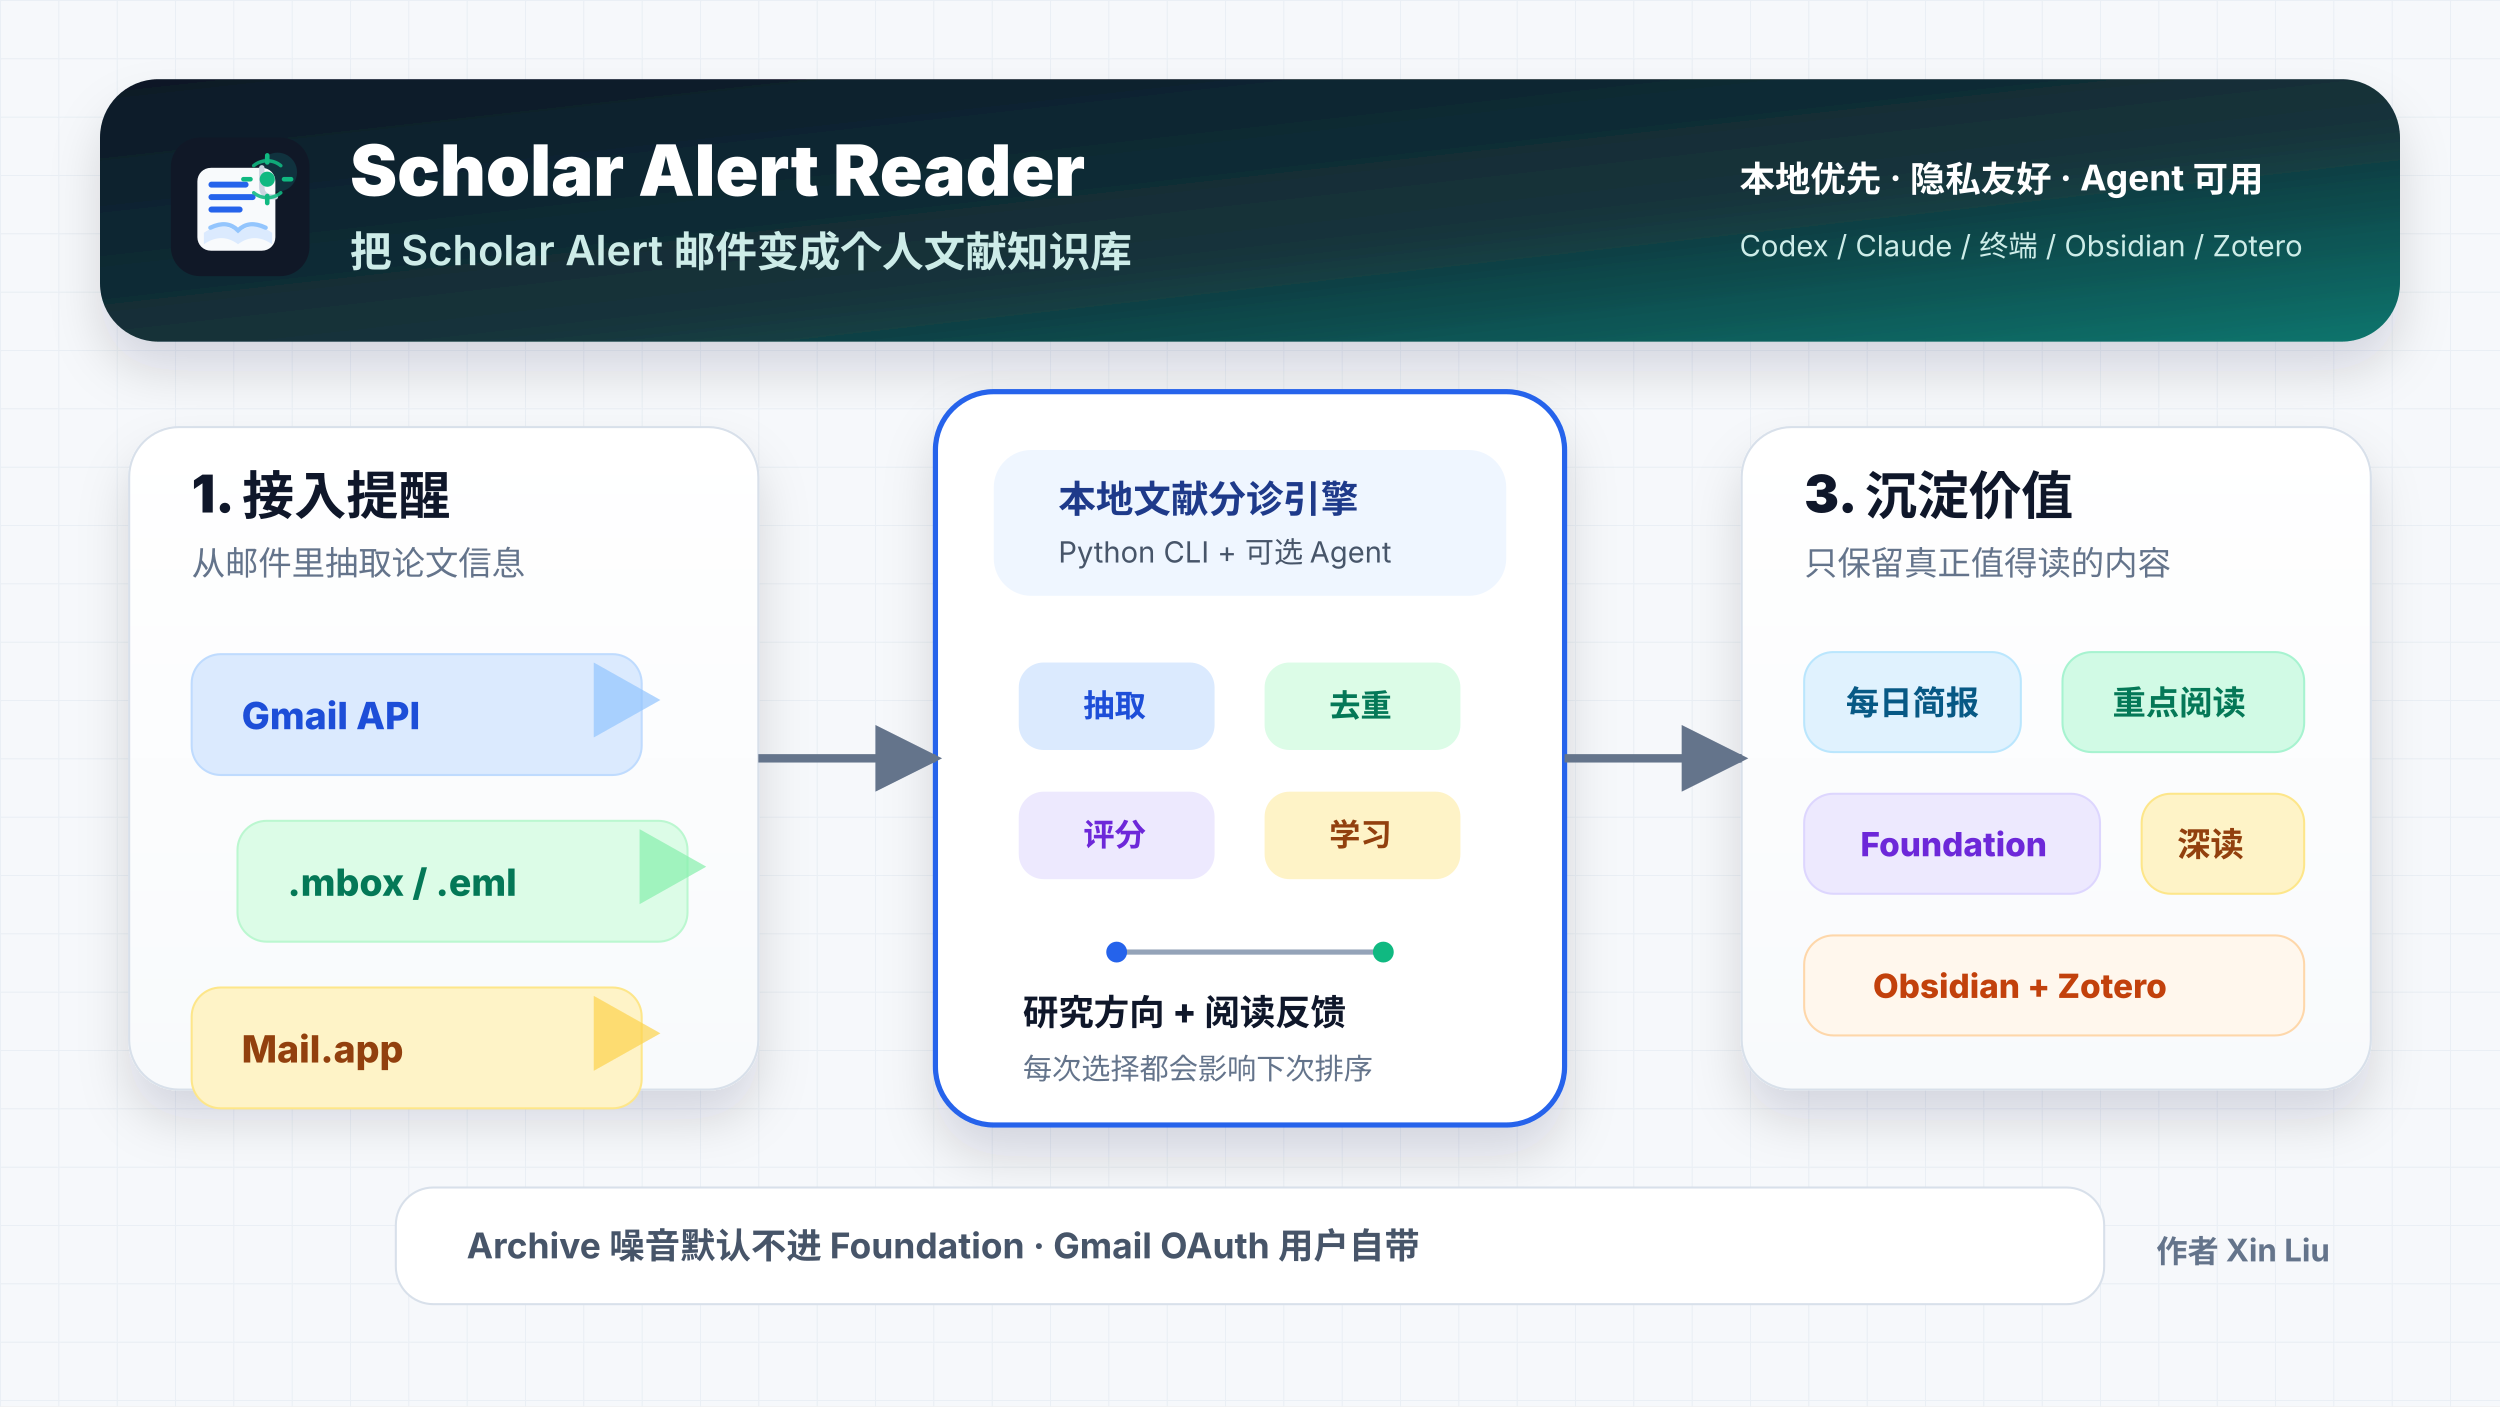
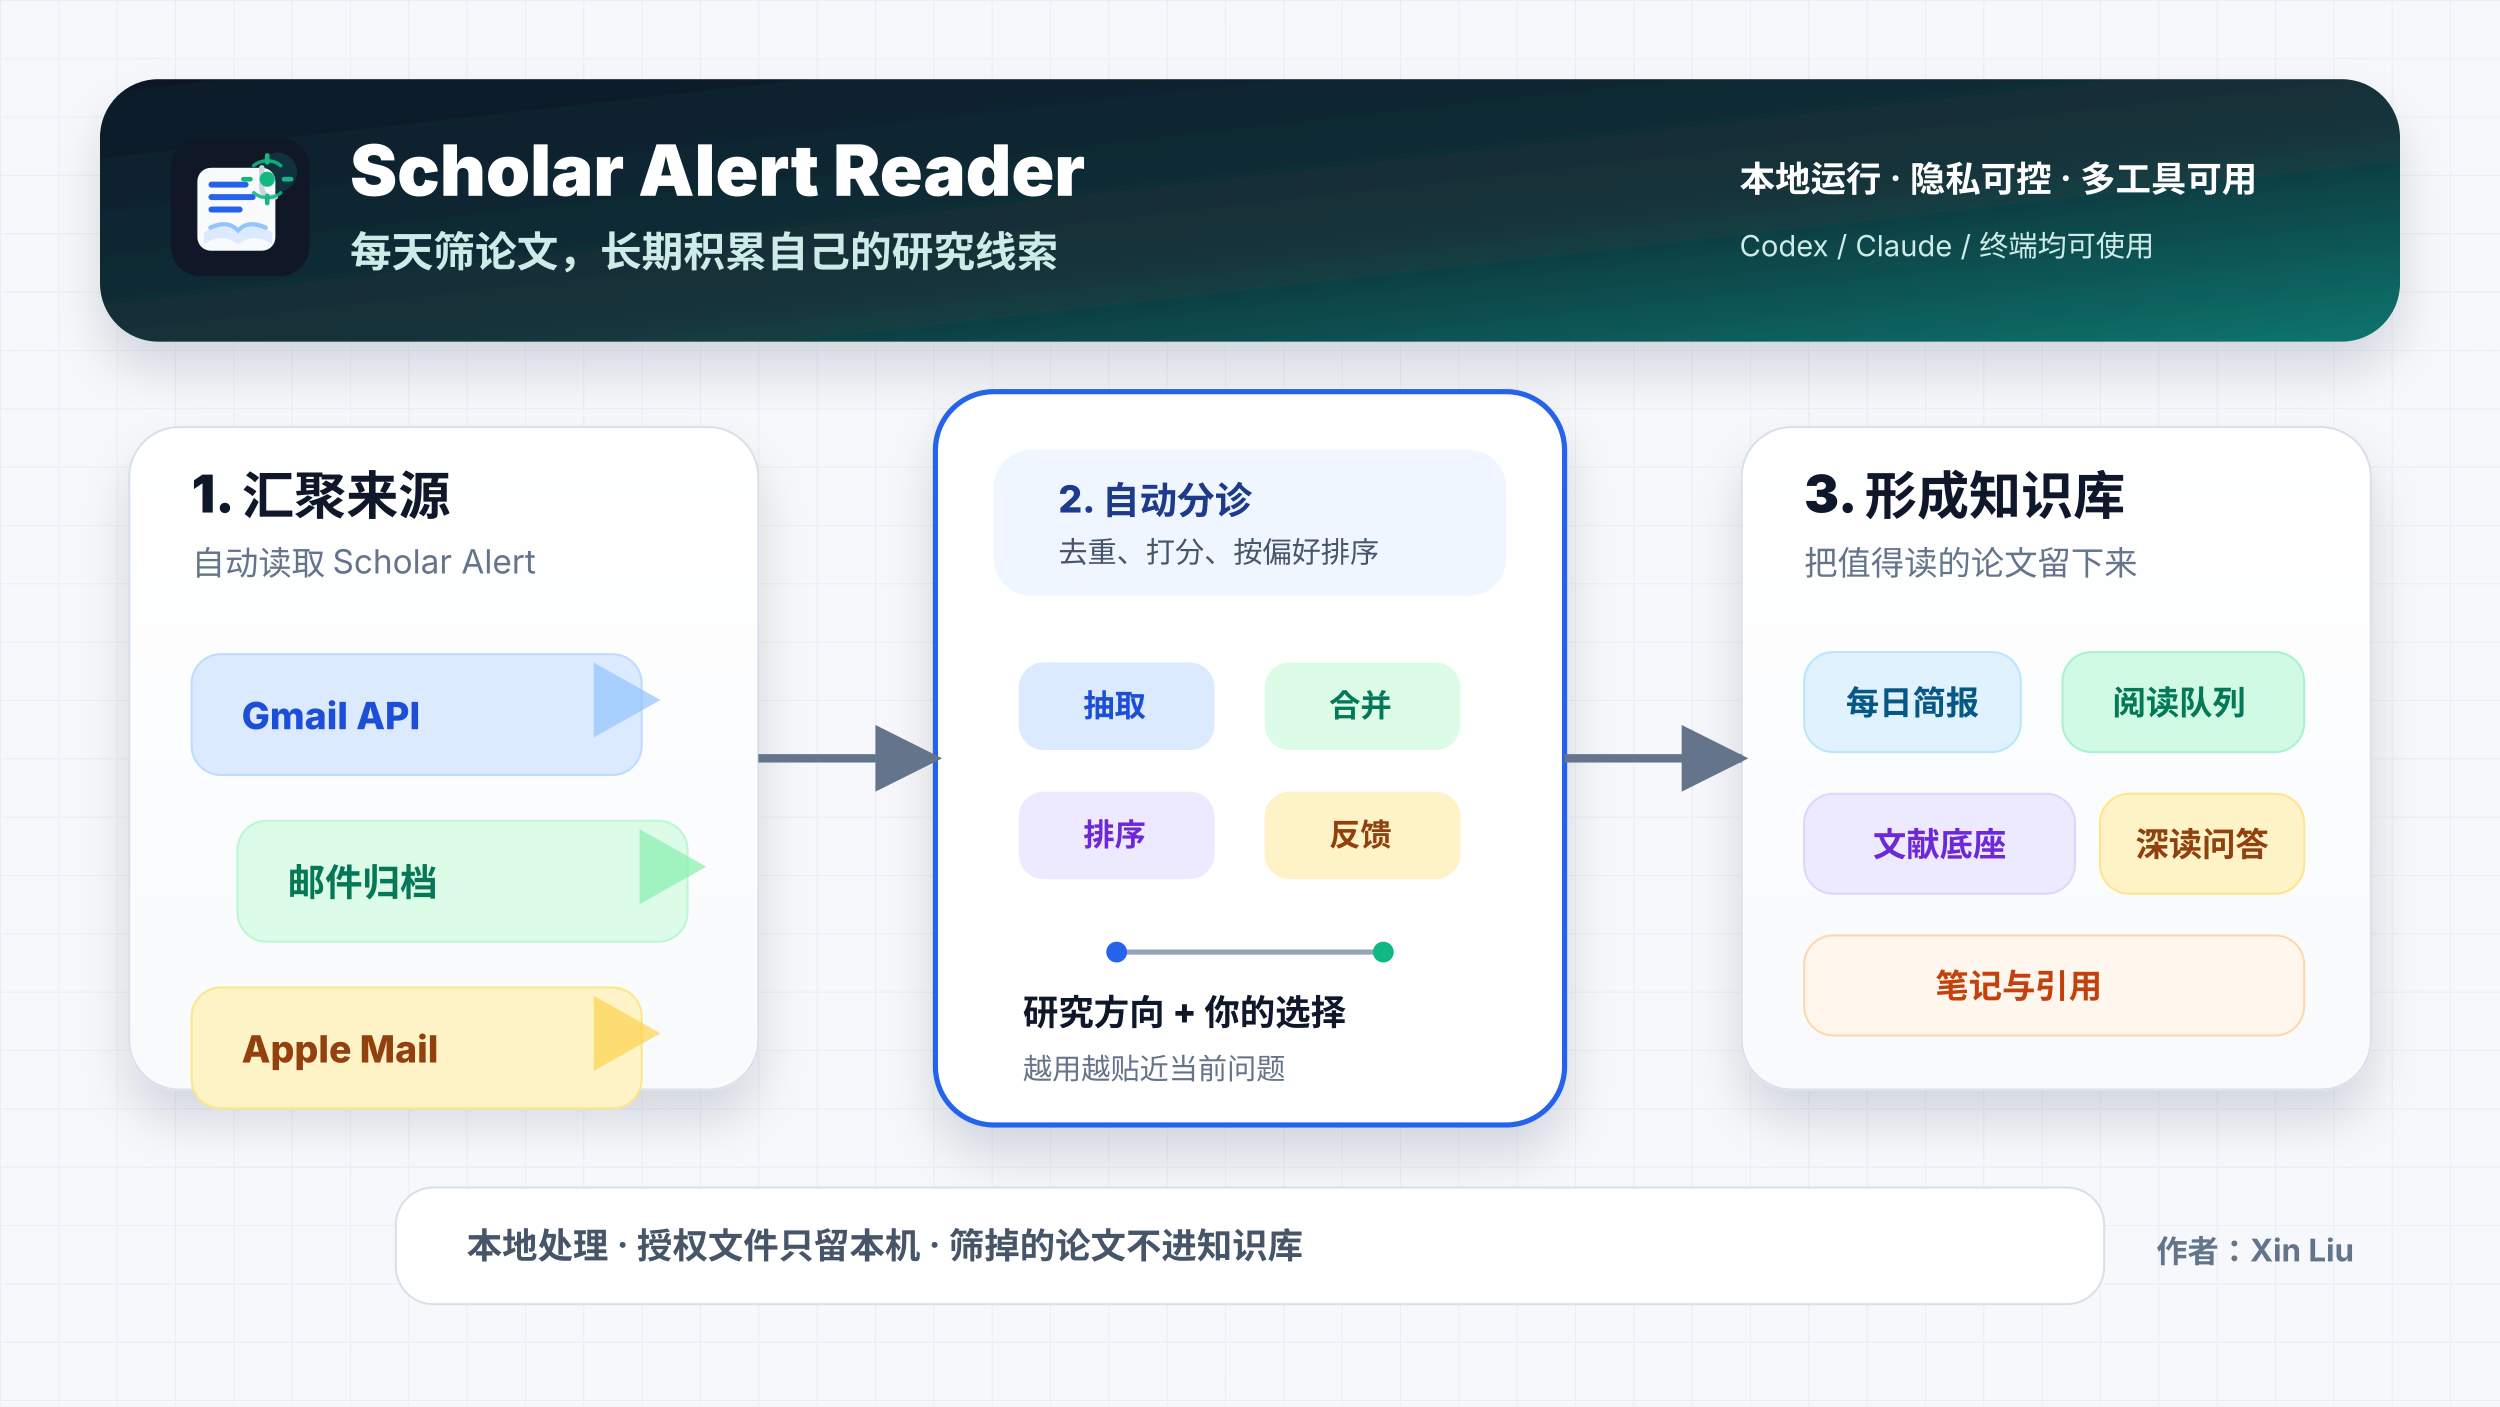
<svg xmlns="http://www.w3.org/2000/svg" width="1200" height="675" viewBox="0 0 1200 675" role="img" aria-labelledby="title desc">
  <defs>
    <linearGradient id="hero" x1="0" x2="1" y1="0" y2="1">
      <stop offset="0" stop-color="#101827" />
      <stop offset=".58" stop-color="#12343b" />
      <stop offset="1" stop-color="#0f766e" />
    </linearGradient>
    <linearGradient id="panel" x1="0" x2="0" y1="0" y2="1">
      <stop offset="0" stop-color="#ffffff" />
      <stop offset="1" stop-color="#f8fafc" />
    </linearGradient>
    <pattern id="grid" width="28" height="28" patternUnits="userSpaceOnUse">
      <path d="M 28 0 H 0 V 28" fill="none" stroke="#dbe4ee" stroke-width="1" opacity=".45" />
    </pattern>
    <filter id="shadow" x="-20%" y="-25%" width="140%" height="150%">
      <feDropShadow dx="0" dy="14" stdDeviation="12" flood-color="#0f172a" flood-opacity=".14" />
    </filter>
    <marker id="arrow" viewBox="0 0 10 10" refX="9" refY="5" markerWidth="8" markerHeight="8" orient="auto-start-reverse">
      <path d="M 0 0 L 10 5 L 0 10 z" fill="#64748b" />
    </marker>
  </defs>
  <rect width="1200" height="675" fill="#f6f8fb" />
  <rect width="1200" height="675" fill="url(#grid)" />
  <rect x="48" y="38" width="1104" height="126" rx="28" fill="url(#hero)" filter="url(#shadow)" />
  <g transform="translate(82 66) scale(.13)">
    <rect width="512" height="512" rx="108" fill="#101827" />
    <circle cx="394" cy="128" r="72" fill="#0ea5a4" opacity=".18" />
    <path d="M148 112h188c28 0 50 22 50 50v206c0 28-22 50-50 50H148c-28 0-50-22-50-50V162c0-28 22-50 50-50z" fill="#f8fafc" />
    <path d="M336 112v74c0 18 15 33 33 33h17" fill="none" stroke="#cbd5e1" stroke-width="20" stroke-linecap="round" />
    <path d="M150 174h126M150 220h152M150 266h104" stroke="#2563eb" stroke-width="22" stroke-linecap="round" />
    <path d="M122 352c44-32 86-32 126 0 40-32 82-32 126 0v42c-44-30-86-30-126 0-40-30-82-30-126 0v-42z" fill="#dbeafe" />
    <circle cx="356" cy="154" r="28" fill="#10b981" />
    <path d="M356 92v-26M356 242v-26M294 154h-26M444 154h-26" stroke="#10b981" stroke-width="17" stroke-linecap="round" />
    <path d="M306 104a78 78 0 0 1 100 0M306 204a78 78 0 0 0 100 0" fill="none" stroke="#10b981" stroke-width="13" stroke-linecap="round" opacity=".88" />
    <path d="M146 333c42-20 75-16 102 10 27-26 60-30 102-10" fill="none" stroke="#93c5fd" stroke-width="16" stroke-linecap="round" />
  </g>
  <text x="168" y="94" fill="#ffffff" font-family="PingFang SC, Inter, Arial, sans-serif" font-size="34" font-weight="850">Scholar Alert Reader</text>
-   <text x="168" y="128" fill="#cdece8" font-family="PingFang SC, Inter, Arial, sans-serif" font-size="20" font-weight="600">把 Scholar Alert 邮件变成个人文献知识库</text>
-   <text x="835" y="92" fill="#ffffff" font-family="PingFang SC, Inter, Arial, sans-serif" font-size="17" font-weight="750">本地优先 · 隐私友好 · Agent 可用</text>
-   <text x="835" y="123" fill="#cdece8" font-family="PingFang SC, Inter, Arial, sans-serif" font-size="14">Codex / Claude / 终端 / Obsidian / Zotero</text>
+   <text x="168" y="128" fill="#cdece8" font-family="PingFang SC, Inter, Arial, sans-serif" font-size="20" font-weight="600">每天筛论文，长期积累自己的研究线索</text>
+   <text x="835" y="92" fill="#ffffff" font-family="PingFang SC, Inter, Arial, sans-serif" font-size="17" font-weight="750">本地运行 · 隐私可控 · 多工具可用</text>
+   <text x="835" y="123" fill="#cdece8" font-family="PingFang SC, Inter, Arial, sans-serif" font-size="14">Codex / Claude / 终端均可使用</text>
  <g font-family="PingFang SC, Inter, Arial, sans-serif">
    <rect x="62" y="205" width="302" height="318" rx="24" fill="url(#panel)" stroke="#d8e0ea" filter="url(#shadow)" />
-     <text x="92" y="246" fill="#0f172a" font-size="25" font-weight="850">1. 接入提醒</text>
-     <text x="92" y="276" fill="#64748b" font-size="16">从邮件里抽取论文信息</text>
+     <text x="92" y="246" fill="#0f172a" font-size="25" font-weight="850">1. 汇聚来源</text>
+     <text x="92" y="276" fill="#64748b" font-size="16">自动读取 Scholar Alert</text>
    <rect x="92" y="314" width="216" height="58" rx="14" fill="#dbeafe" stroke="#bfdbfe" />
    <text x="116" y="350" fill="#1d4ed8" font-size="18" font-weight="800">Gmail API</text>
    <rect x="114" y="394" width="216" height="58" rx="14" fill="#dcfce7" stroke="#bbf7d0" />
-     <text x="138" y="430" fill="#047857" font-size="18" font-weight="800">.mbox / .eml</text>
+     <text x="138" y="430" fill="#047857" font-size="18" font-weight="800">邮件归档</text>
    <rect x="92" y="474" width="216" height="58" rx="14" fill="#fef3c7" stroke="#fde68a" />
-     <text x="116" y="510" fill="#92400e" font-size="18" font-weight="800">Mail.app</text>
+     <text x="116" y="510" fill="#92400e" font-size="18" font-weight="800">Apple Mail</text>
    <path d="M285 318l32 18 -32 18z" fill="#93c5fd" opacity=".7" />
    <path d="M307 398l32 18 -32 18z" fill="#86efac" opacity=".7" />
    <path d="M285 478l32 18 -32 18z" fill="#fcd34d" opacity=".7" />
    <rect x="449" y="188" width="302" height="352" rx="28" fill="#ffffff" stroke="#2563eb" stroke-width="2.5" filter="url(#shadow)" />
    <rect x="477" y="216" width="246" height="70" rx="18" fill="#eff6ff" />
-     <text x="508" y="246" fill="#1e3a8a" font-size="18" font-weight="800">本地文献分诊引擎</text>
-     <text x="508" y="270" fill="#475569" font-size="14">Python CLI + 可选 Agent</text>
+     <text x="508" y="246" fill="#1e3a8a" font-size="18" font-weight="800">2. 自动分诊</text>
+     <text x="508" y="270" fill="#475569" font-size="14">去重、打分、按偏好排序</text>
    <g font-size="15" font-weight="760">
      <rect x="489" y="318" width="94" height="42" rx="12" fill="#dbeafe" />
      <text x="520" y="344" fill="#1d4ed8">抽取</text>
      <rect x="607" y="318" width="94" height="42" rx="12" fill="#dcfce7" />
-       <text x="638" y="344" fill="#047857">去重</text>
+       <text x="638" y="344" fill="#047857">合并</text>
      <rect x="489" y="380" width="94" height="42" rx="12" fill="#ede9fe" />
-       <text x="520" y="406" fill="#6d28d9">评分</text>
+       <text x="520" y="406" fill="#6d28d9">排序</text>
      <rect x="607" y="380" width="94" height="42" rx="12" fill="#fef3c7" />
-       <text x="638" y="406" fill="#92400e">学习</text>
+       <text x="638" y="406" fill="#92400e">反馈</text>
    </g>
    <path d="M536 457h128" stroke="#94a3b8" stroke-width="2.5" stroke-linecap="round" />
    <circle cx="536" cy="457" r="5" fill="#2563eb" />
    <circle cx="664" cy="457" r="5" fill="#10b981" />
-     <text x="491" y="492" fill="#0f172a" font-size="17" font-weight="800">研究方向 + 阅读反馈</text>
-     <text x="491" y="518" fill="#64748b" font-size="14">每次选择都会影响下次排序</text>
+     <text x="491" y="492" fill="#0f172a" font-size="17" font-weight="800">研究方向 + 你的选择</text>
+     <text x="491" y="518" fill="#64748b" font-size="14">越用越贴近当前问题</text>
    <rect x="836" y="205" width="302" height="318" rx="24" fill="url(#panel)" stroke="#d8e0ea" filter="url(#shadow)" />
-     <text x="866" y="246" fill="#0f172a" font-size="25" font-weight="850">3. 沉淀价值</text>
-     <text x="866" y="276" fill="#64748b" font-size="16">只保留真正值得读的内容</text>
+     <text x="866" y="246" fill="#0f172a" font-size="25" font-weight="850">3. 形成知识库</text>
+     <text x="866" y="276" fill="#64748b" font-size="16">把值得读的论文留下来</text>
    <g font-size="16" font-weight="800">
      <rect x="866" y="313" width="104" height="48" rx="14" fill="#e0f2fe" stroke="#bae6fd" />
      <text x="886" y="343" fill="#075985">每日简报</text>
      <rect x="990" y="313" width="116" height="48" rx="14" fill="#d1fae5" stroke="#a7f3d0" />
-       <text x="1014" y="343" fill="#047857">重点阅读</text>
-       <rect x="866" y="381" width="142" height="48" rx="14" fill="#ede9fe" stroke="#ddd6fe" />
-       <text x="893" y="411" fill="#6d28d9">Foundation</text>
-       <rect x="1028" y="381" width="78" height="48" rx="14" fill="#fef3c7" stroke="#fde68a" />
-       <text x="1045" y="411" fill="#92400e">深读</text>
+       <text x="1014" y="343" fill="#047857">阅读队列</text>
+       <rect x="866" y="381" width="130" height="48" rx="14" fill="#ede9fe" stroke="#ddd6fe" />
+       <text x="899" y="411" fill="#6d28d9">文献底座</text>
+       <rect x="1008" y="381" width="98" height="48" rx="14" fill="#fef3c7" stroke="#fde68a" />
+       <text x="1025" y="411" fill="#92400e">深读问答</text>
      <rect x="866" y="449" width="240" height="48" rx="14" fill="#fff7ed" stroke="#fed7aa" />
-       <text x="899" y="479" fill="#c2410c">Obsidian + Zotero</text>
+       <text x="929" y="479" fill="#c2410c">笔记与引用</text>
    </g>
  </g>
  <g stroke="#64748b" stroke-width="4" fill="none" marker-end="url(#arrow)">
    <path d="M364 364 C398 364 412 364 449 364" />
    <path d="M751 364 C790 364 800 364 836 364" />
  </g>
  <g font-family="PingFang SC, Inter, Arial, sans-serif">
    <rect x="190" y="570" width="820" height="56" rx="18" fill="#ffffff" stroke="#d8e0ea" />
-     <text x="224" y="604" fill="#475569" font-size="17" font-weight="650">Archive 噪音默认不进 Foundation · Gmail OAuth 用户自带</text>
-     <text x="1035" y="606" fill="#64748b" font-size="15" font-weight="650">作者 Xin Liu</text>
+     <text x="224" y="604" fill="#475569" font-size="17" font-weight="650">本地处理 · 授权文件只留本机 · 筛掉的论文不进知识库</text>
+     <text x="1035" y="606" fill="#64748b" font-size="15" font-weight="650">作者：Xin Liu</text>
  </g>
</svg>
